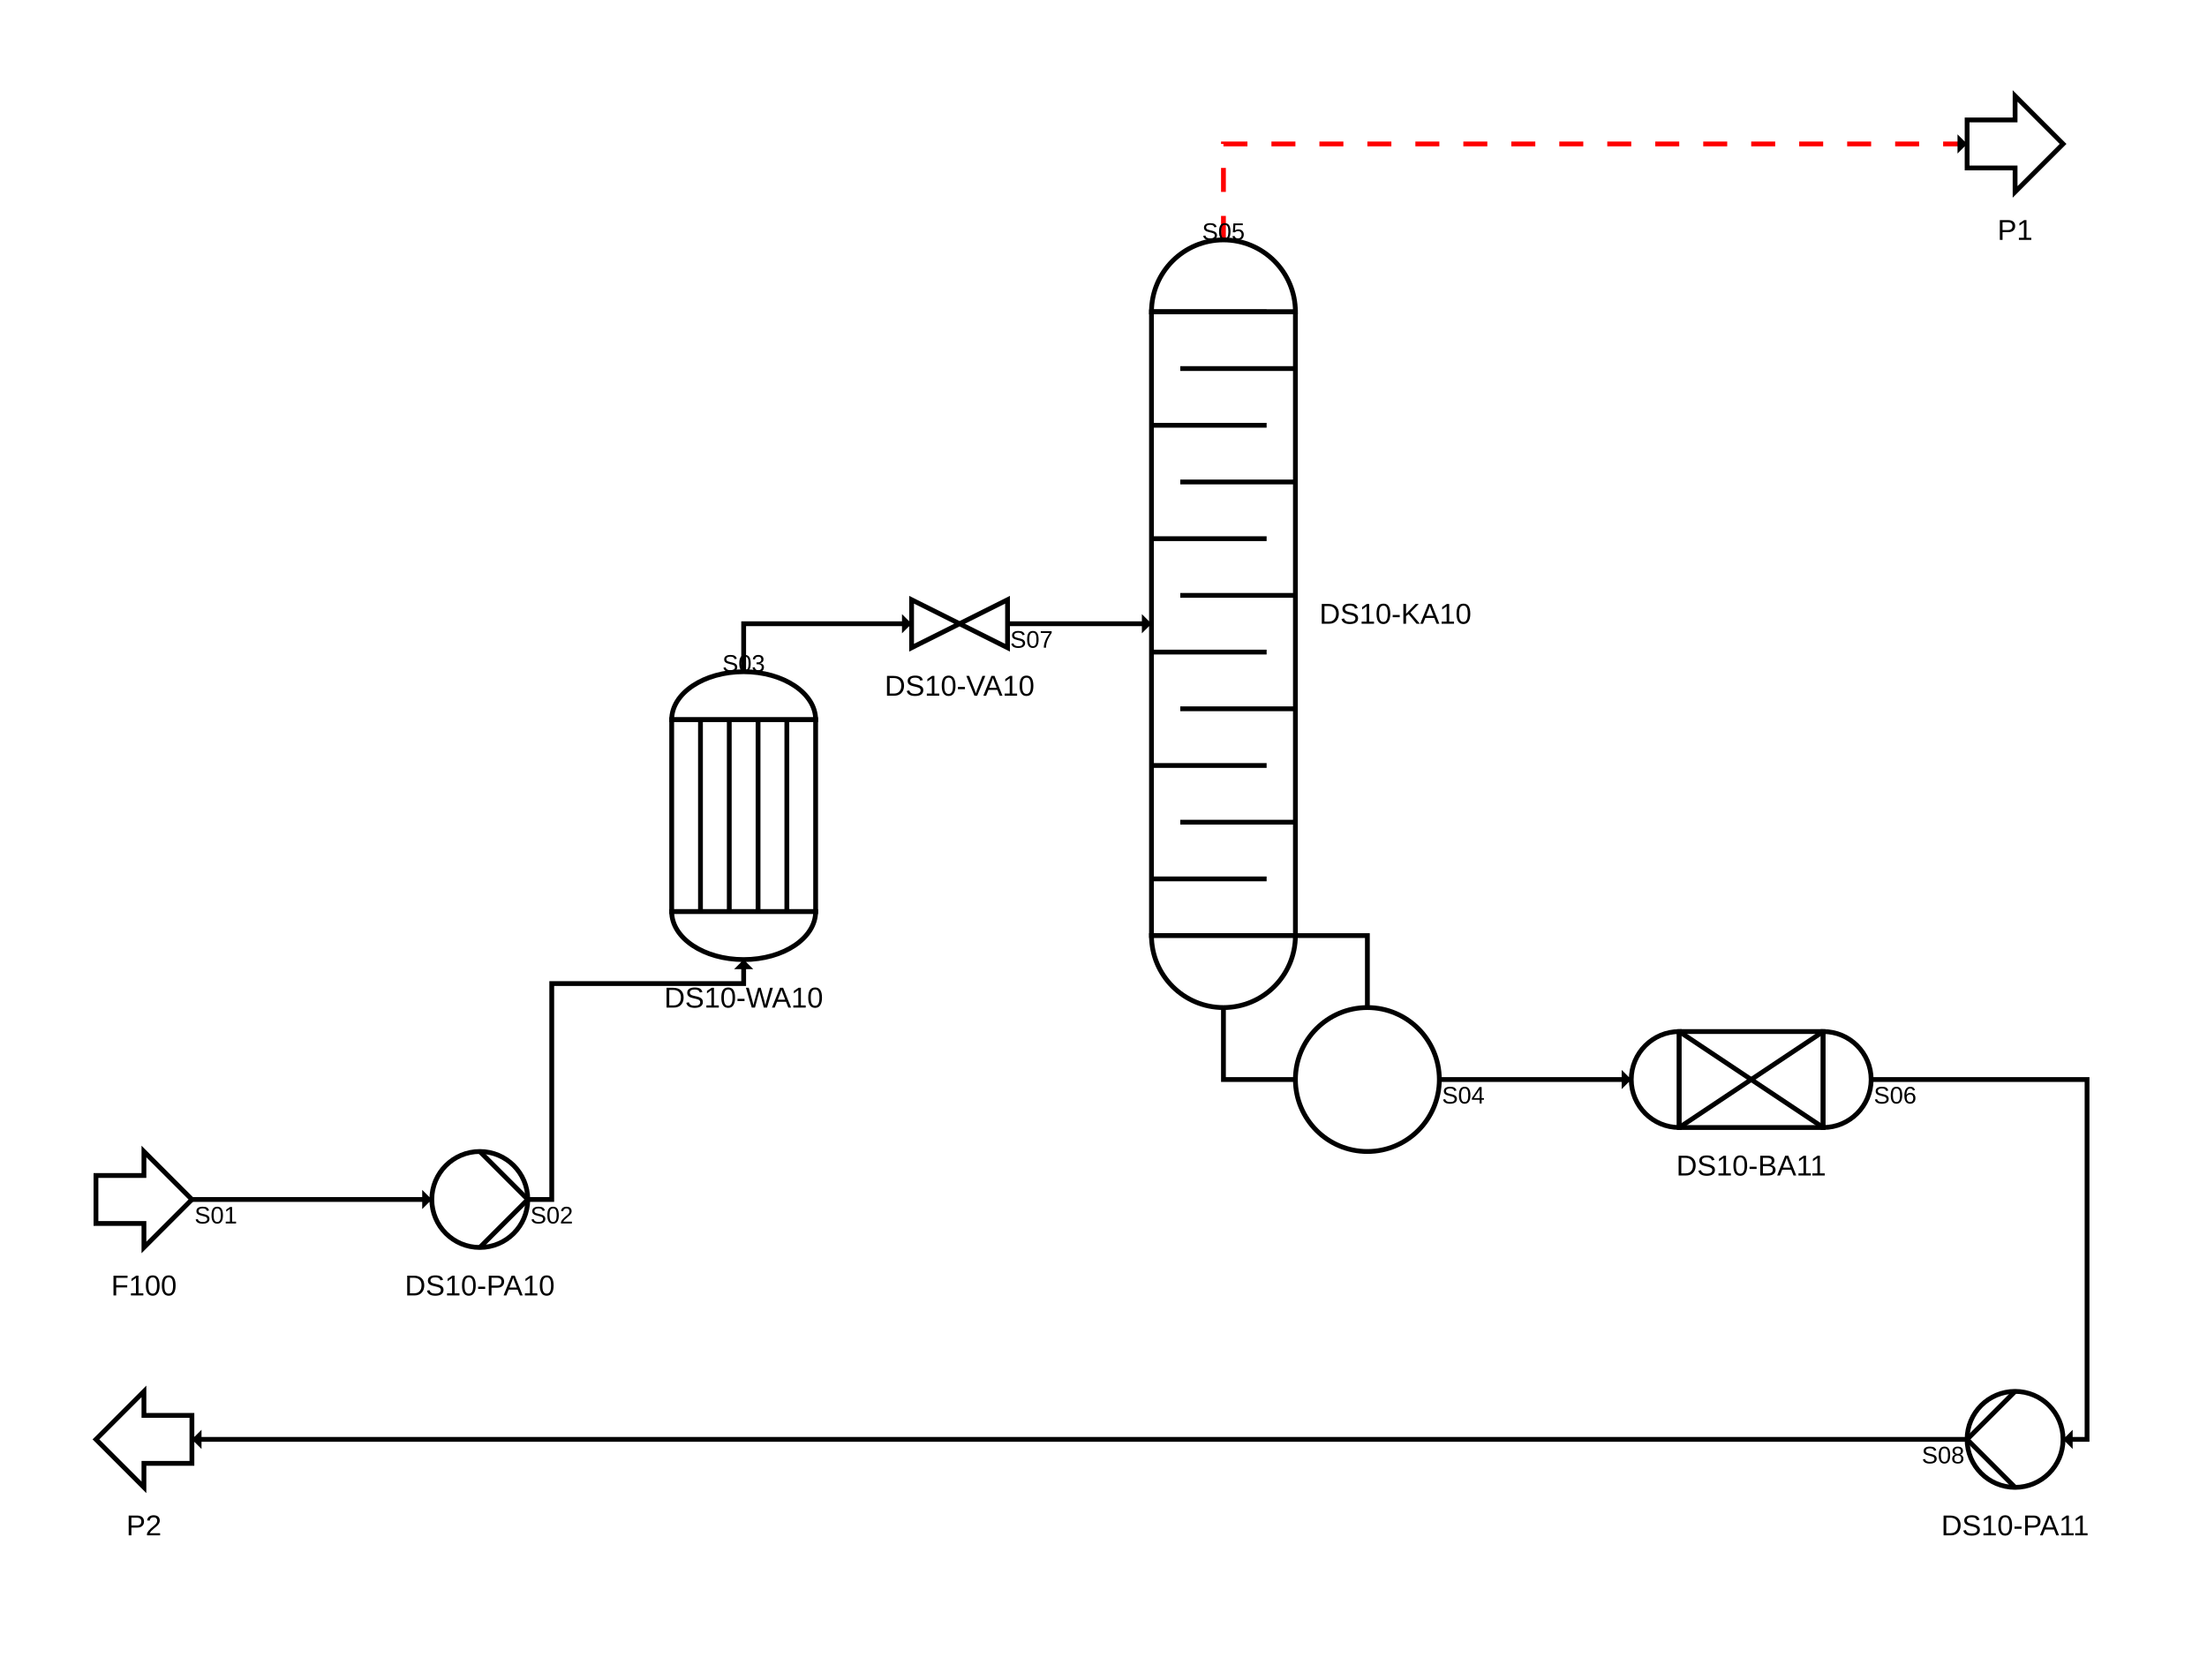
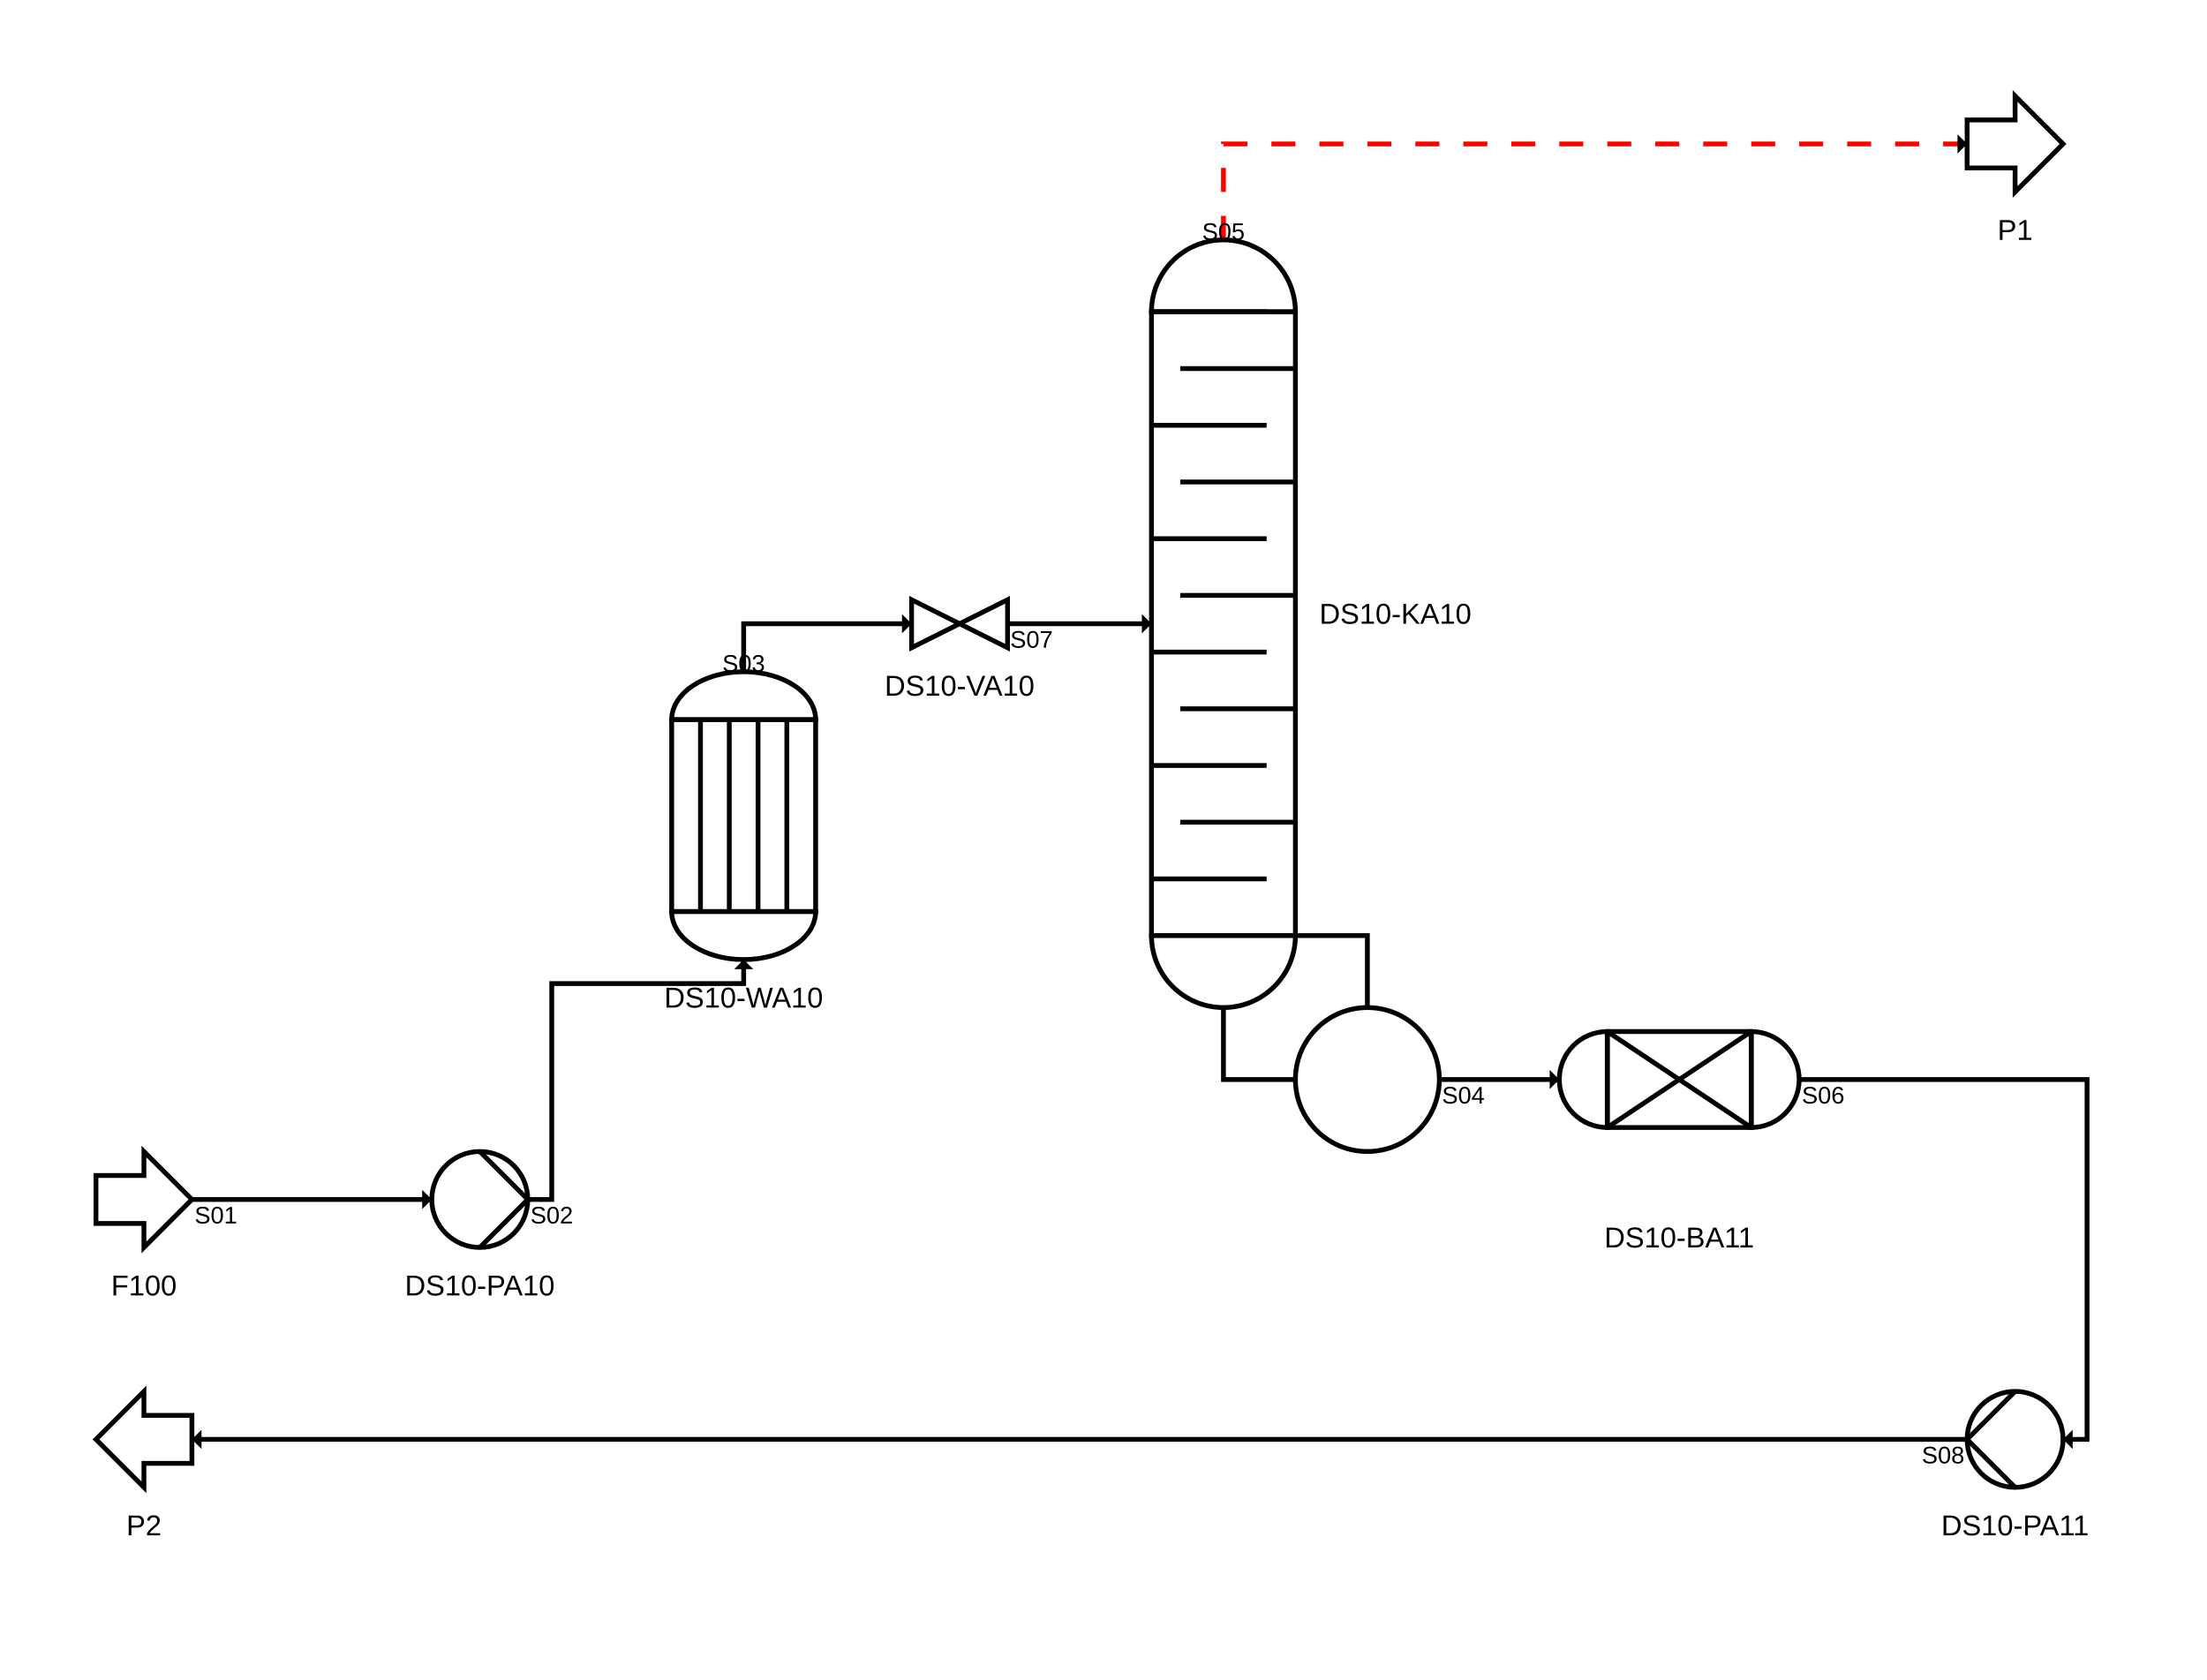
<svg xmlns="http://www.w3.org/2000/svg" baseProfile="full" height="700px" style="background-color:rgb(255, 255, 255)" version="1.1" viewBox="-120,0,920.0,700" width="920.0px">
  <defs>
    <marker id="id1" markerHeight="4" markerWidth="4" orient="auto" refX="2" refY="2">
      <path d="M0,0 V4 L2,2 Z" stroke-width="1" />
    </marker>
  </defs>
  <g id="S01">
    <path d="M -40 500.0  L -40 500  L 60 500 " fill="none" marker-end="url(#id1)" stroke="rgb(0, 0, 0)" stroke-width="2" />
    <text fill="rgb(0, 0, 0)" font-family="Arial" font-size="10" text-anchor="middle" x="-30" y="510">S01</text>
  </g>
  <g id="S02">
    <path d="M 100 500.0  L 100 500  L 110 500  L 110 410  L 190 410  L 190 400 " fill="none" marker-end="url(#id1)" stroke="rgb(0, 0, 0)" stroke-width="2" />
    <text fill="rgb(0, 0, 0)" font-family="Arial" font-size="10" text-anchor="middle" x="110" y="510">S02</text>
  </g>
  <g id="S03">
-     <path d="M 190.0 280  L 190 280  L 190 260  L 260 260 " fill="none" marker-end="url(#id1)" stroke="rgb(0, 0, 0)" stroke-width="2" />
+     <path d="M 190.0 280.0  L 190 280  L 190 260  L 260 260 " fill="none" marker-end="url(#id1)" stroke="rgb(0, 0, 0)" stroke-width="2" />
    <text fill="rgb(0, 0, 0)" font-family="Arial" font-size="10" text-anchor="middle" x="190" y="280">S03</text>
  </g>
  <g id="S07">
    <path d="M 300 260.0  L 300 260  L 360 260 " fill="none" marker-end="url(#id1)" stroke="rgb(0, 0, 0)" stroke-width="2" />
    <text fill="rgb(0, 0, 0)" font-family="Arial" font-size="10" text-anchor="middle" x="310" y="270">S07</text>
  </g>
  <g id="S04">
-     <path d="M 480.0 450.0  L 480 450  L 560 450 " fill="none" marker-end="url(#id1)" stroke="rgb(0, 0, 0)" stroke-width="2" />
+     <path d="M 480.0 450.0  L 480 450  L 530 450 " fill="none" marker-end="url(#id1)" stroke="rgb(0, 0, 0)" stroke-width="2" />
    <text fill="rgb(0, 0, 0)" font-family="Arial" font-size="10" text-anchor="middle" x="490" y="460">S04</text>
  </g>
  <g id="S05">
    <path d="M 390.0 100  L 390 100  L 390 60  L 700 60 " fill="none" marker-end="url(#id1)" stroke="rgb(255, 0, 0)" stroke-dasharray="10 10" stroke-width="2" />
    <text fill="rgb(0, 0, 0)" font-family="Arial" font-size="10" text-anchor="middle" x="390" y="100">S05</text>
  </g>
  <g id="S06">
-     <path d="M 660 450.0  L 660 450  L 750 450  L 750 600  L 740 600 " fill="none" marker-end="url(#id1)" stroke="rgb(0, 0, 0)" stroke-width="2" />
-     <text fill="rgb(0, 0, 0)" font-family="Arial" font-size="10" text-anchor="middle" x="670" y="460">S06</text>
+     <path d="M 630.0 450.0  L 630 450  L 750 450  L 750 600  L 740 600 " fill="none" marker-end="url(#id1)" stroke="rgb(0, 0, 0)" stroke-width="2" />
+     <text fill="rgb(0, 0, 0)" font-family="Arial" font-size="10" text-anchor="middle" x="640" y="460">S06</text>
  </g>
  <g id="S08">
    <path d="M 700 600.0  L 700 600  L -40 600 " fill="none" marker-end="url(#id1)" stroke="rgb(0, 0, 0)" stroke-width="2" />
    <text fill="rgb(0, 0, 0)" font-family="Arial" font-size="10" text-anchor="middle" x="690" y="610">S08</text>
  </g>
  <g id="F100T">
    <path d="M -80 490.0  L -60.0 490.0  L -60.0 480  L -40 500.0  L -60.0 520  L -60.0 510.0  L -80 510.0  Z" fill="rgb(255, 255, 255)" stroke="rgb(0, 0, 0)" stroke-width="2" />
  </g>
  <g id="F100">
    <text fill="rgb(0, 0, 0)" font-family="Arial" font-size="12" text-anchor="middle" x="-60.0" y="540">F100</text>
  </g>
  <g id="DS10-PA10T">
    <circle cx="80.0" cy="500.0" fill="rgb(255, 255, 255)" r="20.0" stroke="rgb(0, 0, 0)" stroke-width="2" />
    <line stroke="rgb(0, 0, 0)" stroke-width="2" x1="80.0" x2="100" y1="480" y2="500.0" />
    <line stroke="rgb(0, 0, 0)" stroke-width="2" x1="80.0" x2="100" y1="520" y2="500.0" />
  </g>
  <g id="DS10-PA10">
    <text fill="rgb(0, 0, 0)" font-family="Arial" font-size="12" text-anchor="middle" x="80.0" y="540">DS10-PA10</text>
  </g>
  <g id="DS10-WA10T">
    <path d="M 190.0 300.0  L 160.0 300.0  A 30.0 20.0 0 1,1 220.0 300.0 Z" fill="rgb(255, 255, 255)" stroke="rgb(0, 0, 0)" stroke-width="2" />
    <rect fill="rgb(255, 255, 255)" height="80" stroke="rgb(0, 0, 0)" stroke-width="2" width="60" x="160" y="300" />
    <path d="M 190.0 380.0  L 220.0 380.0  A 30.0 20.0 0 1,1 160.0 380.0 Z" fill="rgb(255, 255, 255)" stroke="rgb(0, 0, 0)" stroke-width="2" />
    <line stroke="rgb(0, 0, 0)" stroke-width="2" x1="172.0" x2="172.0" y1="300" y2="380" />
    <line stroke="rgb(0, 0, 0)" stroke-width="2" x1="184.0" x2="184.0" y1="300" y2="380" />
    <line stroke="rgb(0, 0, 0)" stroke-width="2" x1="196.0" x2="196.0" y1="300" y2="380" />
    <line stroke="rgb(0, 0, 0)" stroke-width="2" x1="208.0" x2="208.0" y1="300" y2="380" />
  </g>
  <g id="DS10-WA10">
    <text fill="rgb(0, 0, 0)" font-family="Arial" font-size="12" text-anchor="middle" x="190.0" y="420">DS10-WA10</text>
  </g>
  <g id="DS10-VA10T">
    <path d="M 260 250  L 300 270  L 300 250  L 260 270  Z" fill="rgb(255, 255, 255)" stroke="rgb(0, 0, 0)" stroke-width="2" />
  </g>
  <g id="DS10-VA10">
    <text fill="rgb(0, 0, 0)" font-family="Arial" font-size="12" text-anchor="middle" x="280.0" y="290">DS10-VA10</text>
  </g>
  <g id="DS10-KA10T">
    <rect fill-opacity="0" height="60.0" stroke="rgb(0, 0, 0)" stroke-width="2" width="60.0" x="390.0" y="390.0" />
    <circle cx="450.0" cy="450.0" fill="rgb(255, 255, 255)" r="30.0" stroke="rgb(0, 0, 0)" stroke-width="2" />
    <path d="M 390.0 130.0  L 360.0 130.0  A 30.0 30.0 0 1,1 420.0 130.0 Z" fill="rgb(255, 255, 255)" stroke="rgb(0, 0, 0)" stroke-width="2" />
    <rect fill="rgb(255, 255, 255)" height="260.0" stroke="rgb(0, 0, 0)" stroke-width="2" width="60" x="360" y="130.0" />
    <path d="M 390.0 390.0  L 420.0 390.0  A 30.0 30.0 0 1,1 360.0 390.0 Z" fill="rgb(255, 255, 255)" stroke="rgb(0, 0, 0)" stroke-width="2" />
    <line stroke="rgb(0, 0, 0)" stroke-width="2" x1="360" x2="408.0" y1="130.0" y2="130.0" />
    <line stroke="rgb(0, 0, 0)" stroke-width="2" x1="372.0" x2="420" y1="153.636" y2="153.636" />
    <line stroke="rgb(0, 0, 0)" stroke-width="2" x1="360" x2="408.0" y1="177.273" y2="177.273" />
    <line stroke="rgb(0, 0, 0)" stroke-width="2" x1="372.0" x2="420" y1="200.909" y2="200.909" />
    <line stroke="rgb(0, 0, 0)" stroke-width="2" x1="360" x2="408.0" y1="224.545" y2="224.545" />
    <line stroke="rgb(0, 0, 0)" stroke-width="2" x1="372.0" x2="420" y1="248.182" y2="248.182" />
    <line stroke="rgb(0, 0, 0)" stroke-width="2" x1="360" x2="408.0" y1="271.818" y2="271.818" />
    <line stroke="rgb(0, 0, 0)" stroke-width="2" x1="372.0" x2="420" y1="295.455" y2="295.455" />
    <line stroke="rgb(0, 0, 0)" stroke-width="2" x1="360" x2="408.0" y1="319.091" y2="319.091" />
    <line stroke="rgb(0, 0, 0)" stroke-width="2" x1="372.0" x2="420" y1="342.727" y2="342.727" />
    <line stroke="rgb(0, 0, 0)" stroke-width="2" x1="360" x2="408.0" y1="366.364" y2="366.364" />
  </g>
  <g id="DS10-KA10">
    <text fill="rgb(0, 0, 0)" font-family="Arial" font-size="12" text-anchor="start" x="430" y="260.0">DS10-KA10</text>
  </g>
-   <g id="DS10-BA11T">
-     <path d="M 580.0 450.0  L 580.0 470.0  A 20.0 20.0 0 1,1 580.0 430.0 Z" fill="rgb(255, 255, 255)" stroke="rgb(0, 0, 0)" stroke-width="2" />
-     <rect fill="rgb(255, 255, 255)" height="40" stroke="rgb(0, 0, 0)" stroke-width="2" width="60" x="580" y="430" />
-     <path d="M 640.0 450.0  L 640.0 430.0  A 20.0 20.0 0 1,1 640.0 470.0 Z" fill="rgb(255, 255, 255)" stroke="rgb(0, 0, 0)" stroke-width="2" />
-     <line stroke="rgb(0, 0, 0)" stroke-width="2" x1="580" x2="640" y1="430" y2="470" />
-     <line stroke="rgb(0, 0, 0)" stroke-width="2" x1="580" x2="640" y1="470" y2="430" />
+   <g id="DS10-BA11T" transform="rotate(90,580.0,450.0 ) ">
+     <path d="M 580.0 420.0  L 560.0 420.0  A 20.0 20.0 0 1,1 600.0 420.0 Z" fill="rgb(255, 255, 255)" stroke="rgb(0, 0, 0)" stroke-width="2" />
+     <rect fill="rgb(255, 255, 255)" height="60" stroke="rgb(0, 0, 0)" stroke-width="2" width="40" x="560" y="420" />
+     <path d="M 580.0 480.0  L 600.0 480.0  A 20.0 20.0 0 1,1 560.0 480.0 Z" fill="rgb(255, 255, 255)" stroke="rgb(0, 0, 0)" stroke-width="2" />
+     <line stroke="rgb(0, 0, 0)" stroke-width="2" x1="560" x2="600" y1="420" y2="480" />
+     <line stroke="rgb(0, 0, 0)" stroke-width="2" x1="600" x2="560" y1="420" y2="480" />
  </g>
  <g id="DS10-BA11">
-     <text fill="rgb(0, 0, 0)" font-family="Arial" font-size="12" text-anchor="middle" x="610.0" y="490">DS10-BA11</text>
+     <text fill="rgb(0, 0, 0)" font-family="Arial" font-size="12" text-anchor="middle" x="580.0" y="520">DS10-BA11</text>
  </g>
  <g id="P1T">
    <path d="M 700 50.0  L 720.0 50.0  L 720.0 40  L 740 60.0  L 720.0 80  L 720.0 70.0  L 700 70.0  Z" fill="rgb(255, 255, 255)" stroke="rgb(0, 0, 0)" stroke-width="2" />
  </g>
  <g id="P1">
    <text fill="rgb(0, 0, 0)" font-family="Arial" font-size="12" text-anchor="middle" x="720.0" y="100">P1</text>
  </g>
  <g id="P2T" transform="translate(-60.0,0) scale(-1,1) translate(60.0,0)">
    <path d="M -80 590.0  L -60.0 590.0  L -60.0 580  L -40 600.0  L -60.0 620  L -60.0 610.0  L -80 610.0  Z" fill="rgb(255, 255, 255)" stroke="rgb(0, 0, 0)" stroke-width="2" />
  </g>
  <g id="P2">
    <text fill="rgb(0, 0, 0)" font-family="Arial" font-size="12" text-anchor="middle" x="-60.0" y="640">P2</text>
  </g>
  <g id="DS10-PA11T" transform="translate(720.0,0) scale(-1,1) translate(-720.0,0)">
    <circle cx="720.0" cy="600.0" fill="rgb(255, 255, 255)" r="20.0" stroke="rgb(0, 0, 0)" stroke-width="2" />
    <line stroke="rgb(0, 0, 0)" stroke-width="2" x1="720.0" x2="740" y1="580" y2="600.0" />
    <line stroke="rgb(0, 0, 0)" stroke-width="2" x1="720.0" x2="740" y1="620" y2="600.0" />
  </g>
  <g id="DS10-PA11">
    <text fill="rgb(0, 0, 0)" font-family="Arial" font-size="12" text-anchor="middle" x="720.0" y="640">DS10-PA11</text>
  </g>
</svg>
